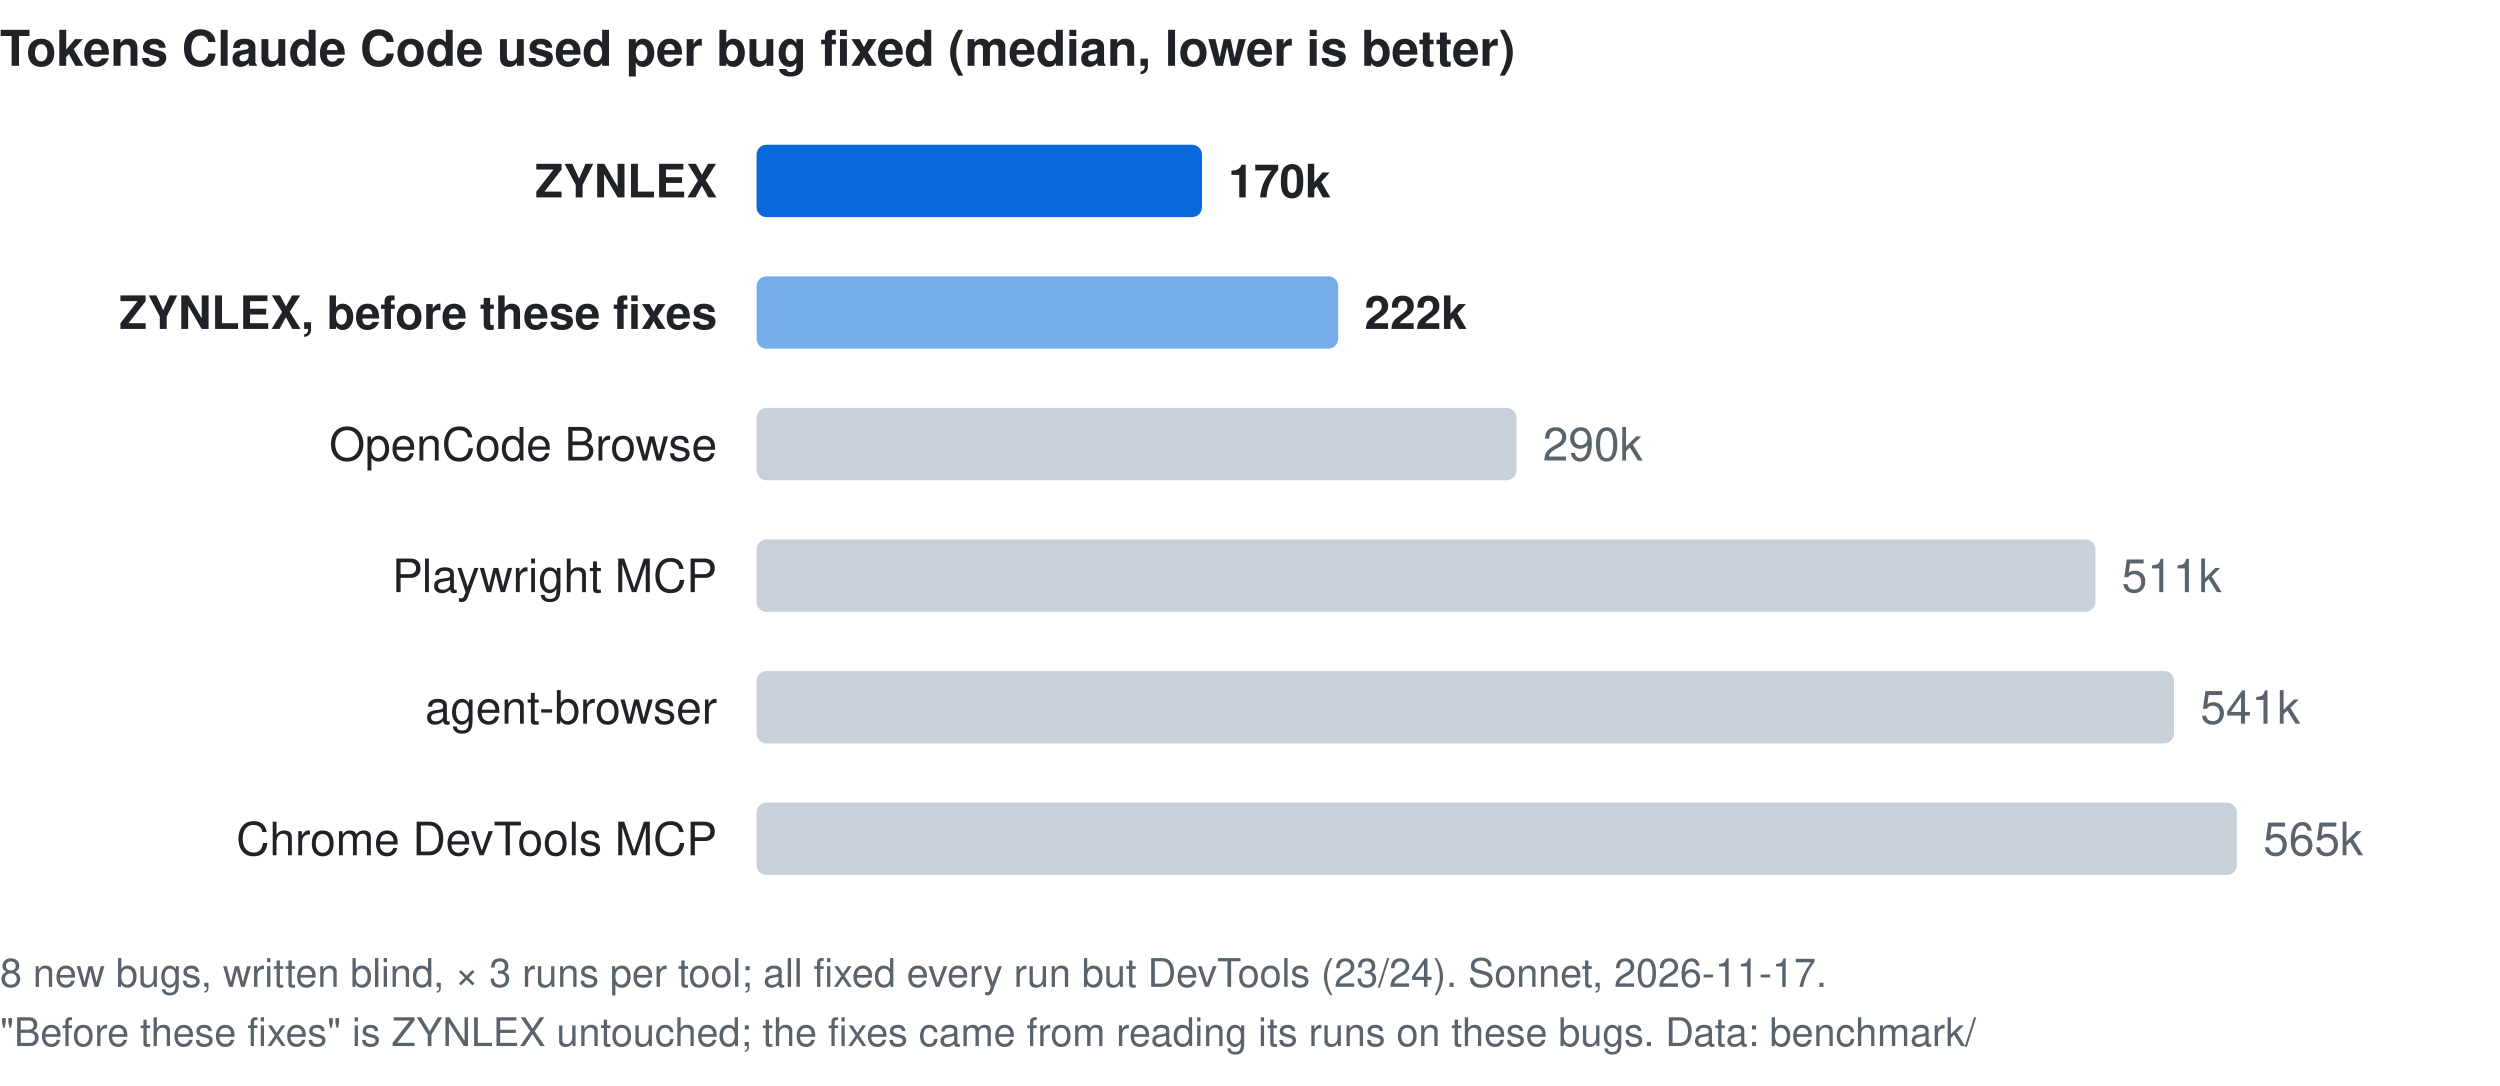
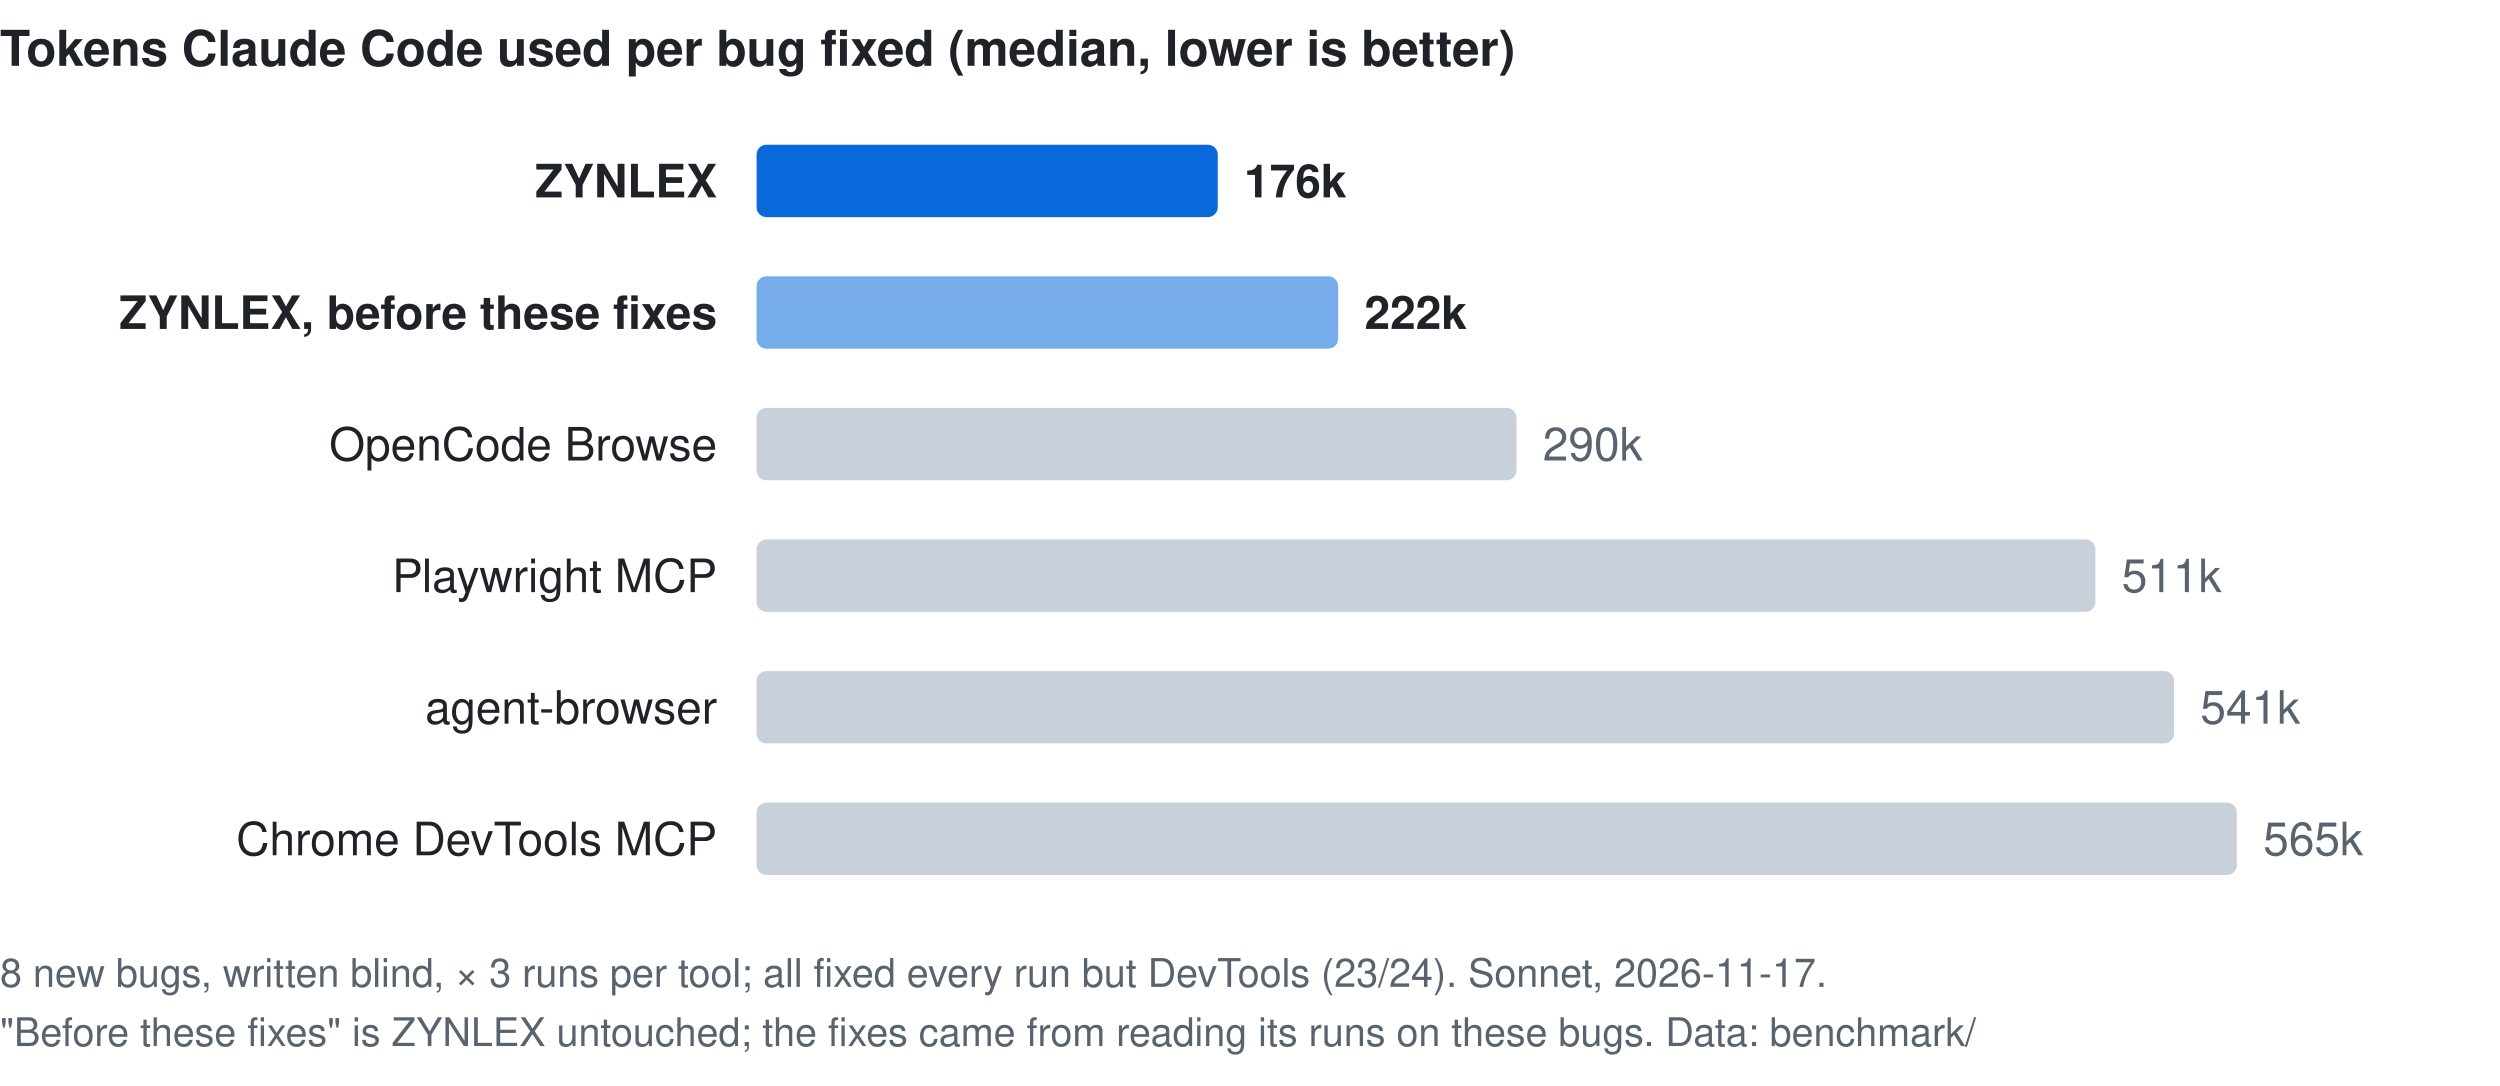
<svg xmlns="http://www.w3.org/2000/svg" width="760" height="330" viewBox="0 0 760 330" font-family="-apple-system,BlinkMacSystemFont,Segoe UI,Helvetica,Arial,sans-serif">
  <style>.fg{fill:#1f2328}.mu{fill:#59636e}.bar{fill:#c8d1da}.acc{fill:#0969da}.acc2{fill:#0969da;fill-opacity:.55}@media (prefers-color-scheme: dark){.fg{fill:#e6edf3}.mu{fill:#9198a1}.bar{fill:#3d444d}.acc{fill:#4493f8}.acc2{fill:#4493f8;fill-opacity:.55}}</style>
  <text x="0" y="20" font-size="15" font-weight="600" class="fg">Tokens Claude Code used per bug fixed (median, lower is better)</text>
  <text x="218" y="60" font-size="14" text-anchor="end" class="fg" font-weight="600">ZYNLEX</text>
-   <rect x="230" y="44" width="135.4" height="22" rx="3" class="acc" />
-   <text x="373.4" y="60" font-size="14" class="fg" font-weight="600">170k</text>
+   <rect x="230" y="44" width="140.2" height="22" rx="3" class="acc" />
+   <text x="378.2" y="60" font-size="14" class="fg" font-weight="600">176k</text>
  <text x="218" y="100" font-size="14" text-anchor="end" class="fg" font-weight="600">ZYNLEX, before these fixes</text>
  <rect x="230" y="84" width="176.8" height="22" rx="3" class="acc2" />
  <text x="414.8" y="100" font-size="14" class="fg" font-weight="600">222k</text>
  <text x="218" y="140" font-size="14" text-anchor="end" class="fg" font-weight="400">OpenCode Browse</text>
  <rect x="230" y="124" width="231.0" height="22" rx="3" class="bar" />
  <text x="469.0" y="140" font-size="14" class="mu" font-weight="400">290k</text>
  <text x="218" y="180" font-size="14" text-anchor="end" class="fg" font-weight="400">Playwright MCP</text>
  <rect x="230" y="164" width="407.0" height="22" rx="3" class="bar" />
  <text x="645.0" y="180" font-size="14" class="mu" font-weight="400">511k</text>
  <text x="218" y="220" font-size="14" text-anchor="end" class="fg" font-weight="400">agent-browser</text>
  <rect x="230" y="204" width="430.9" height="22" rx="3" class="bar" />
  <text x="668.9" y="220" font-size="14" class="mu" font-weight="400">541k</text>
  <text x="218" y="260" font-size="14" text-anchor="end" class="fg" font-weight="400">Chrome DevTools MCP</text>
  <rect x="230" y="244" width="450.0" height="22" rx="3" class="bar" />
  <text x="688.0" y="260" font-size="14" class="mu" font-weight="400">565k</text>
  <text x="0" y="300" font-size="12" class="mu">8 new bugs, written blind, × 3 runs per tool; all fixed every run but DevTools (23/24). Sonnet, 2026-11-17.</text>
  <text x="0" y="318" font-size="12" class="mu">"Before these fixes" is ZYNLEX untouched; the fixes came from reading its runs on these bugs. Data: benchmark/</text>
</svg>
